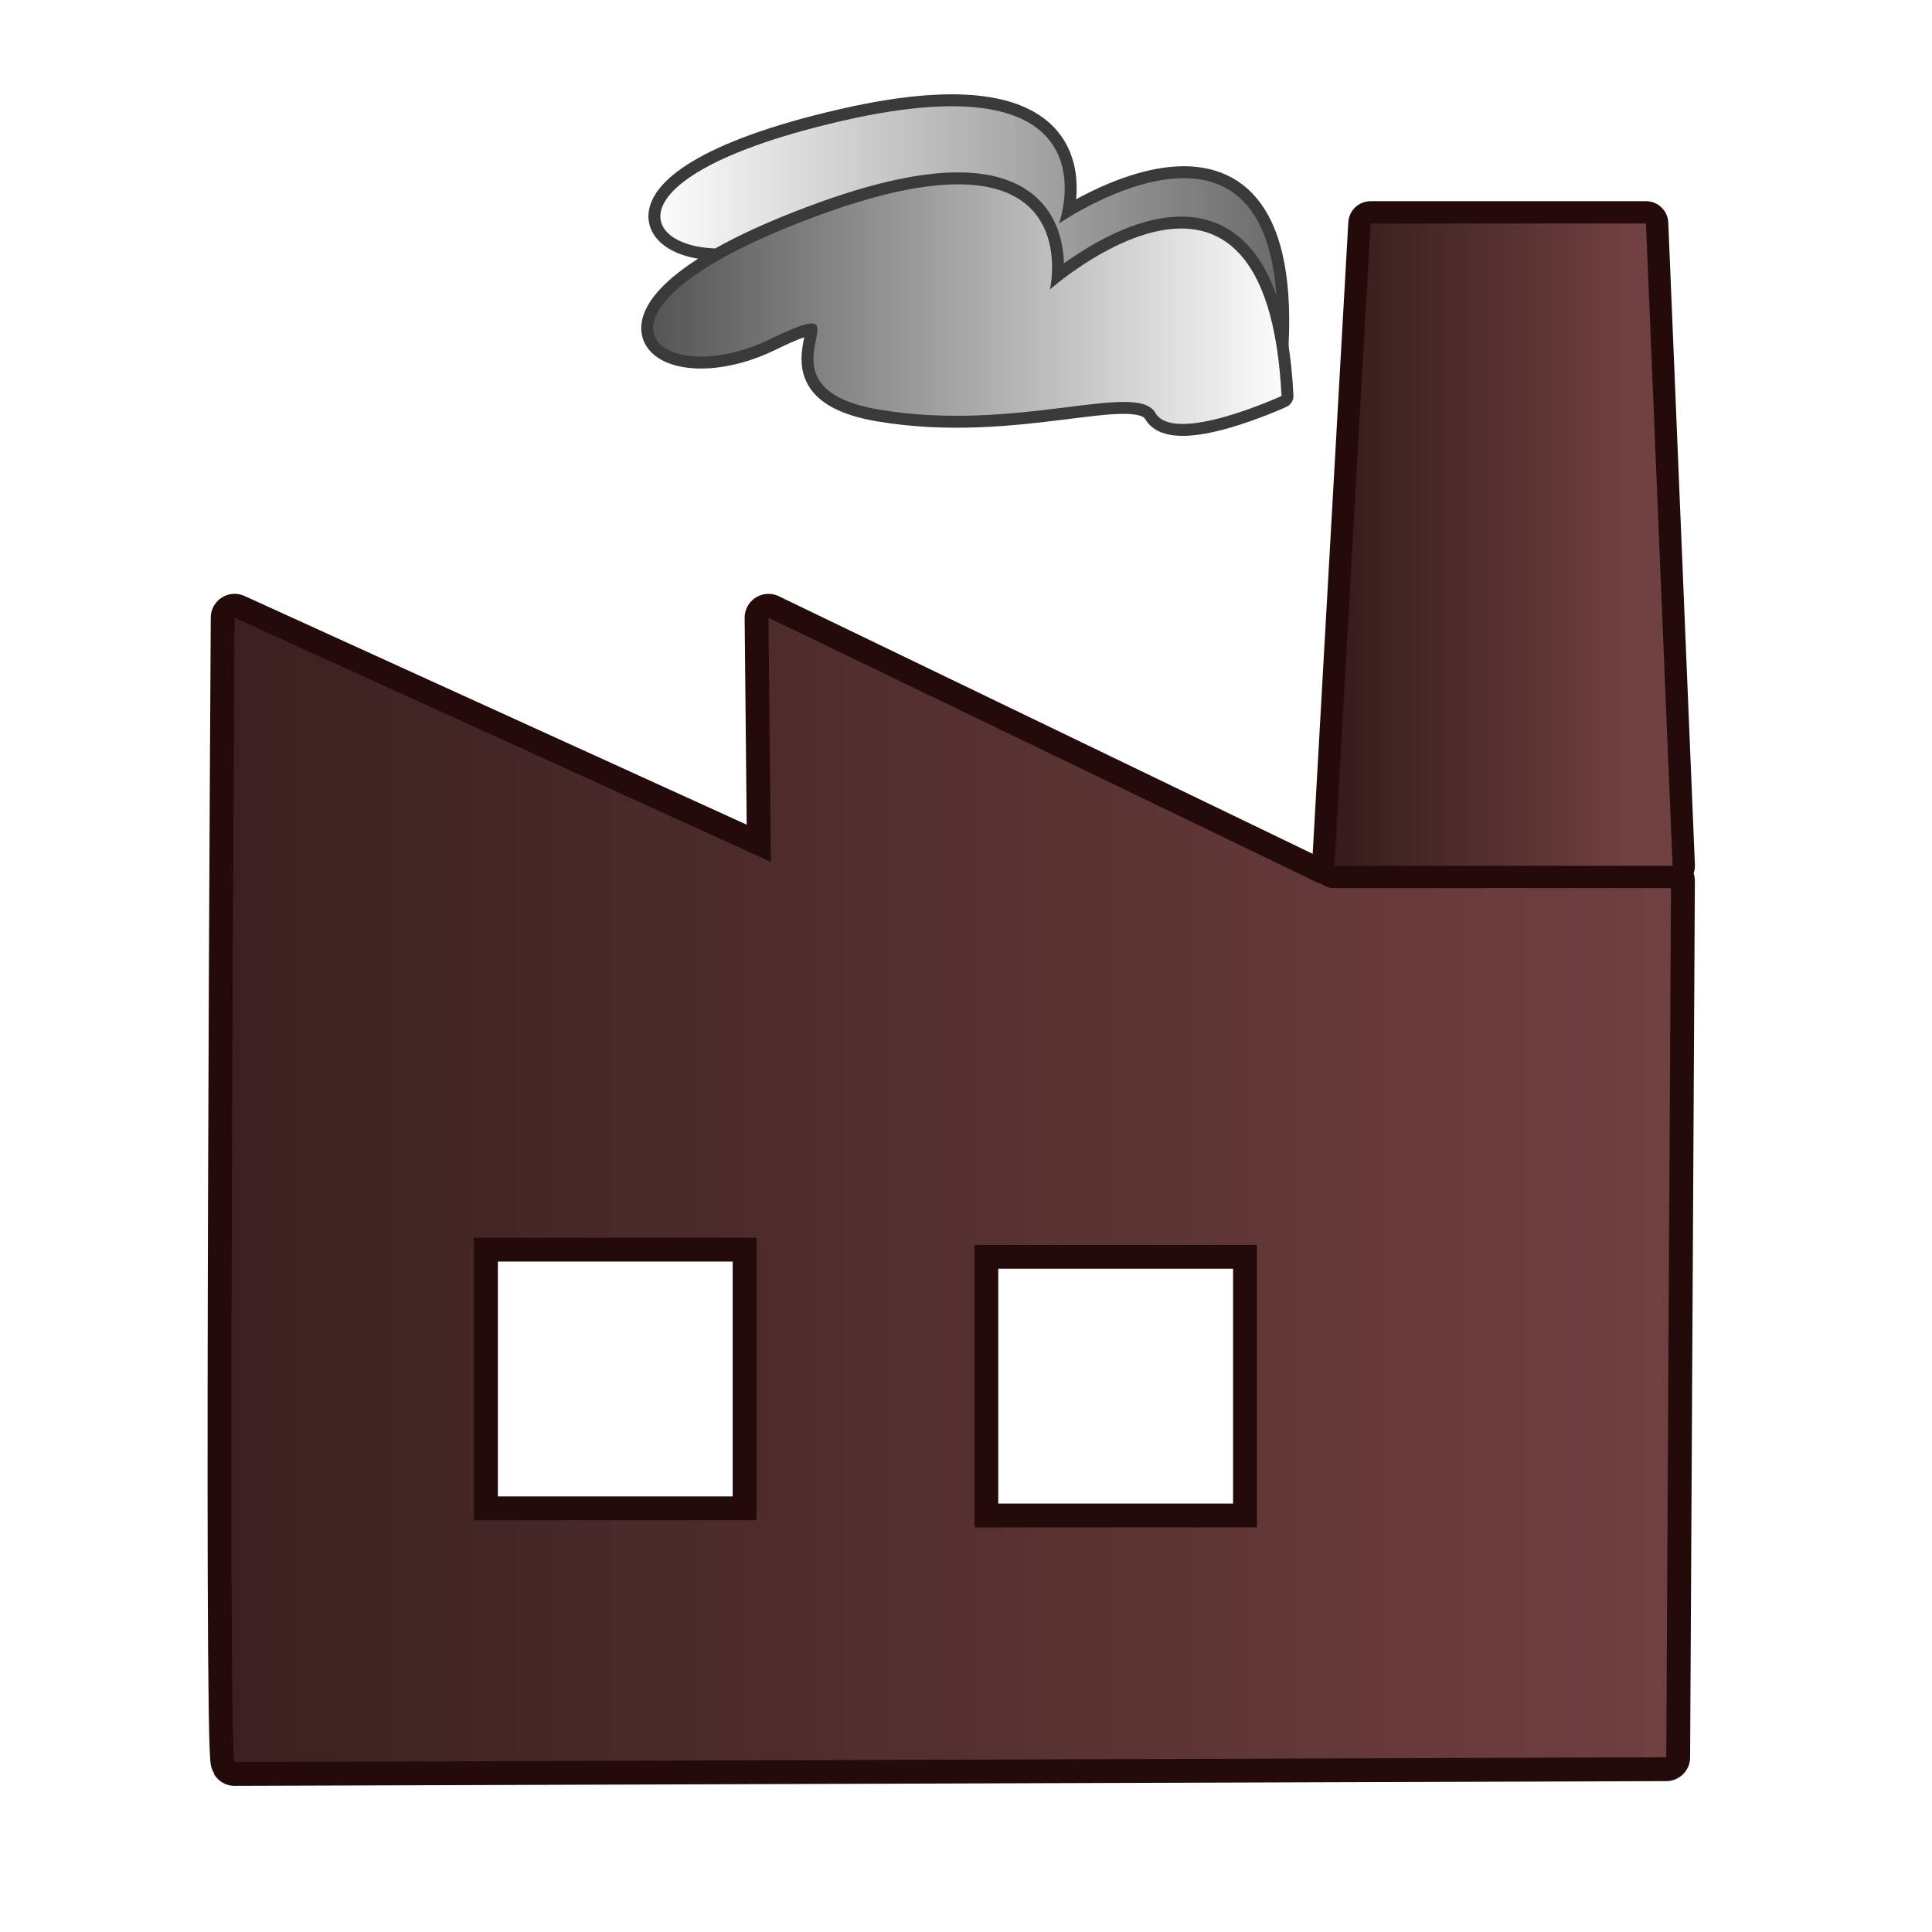
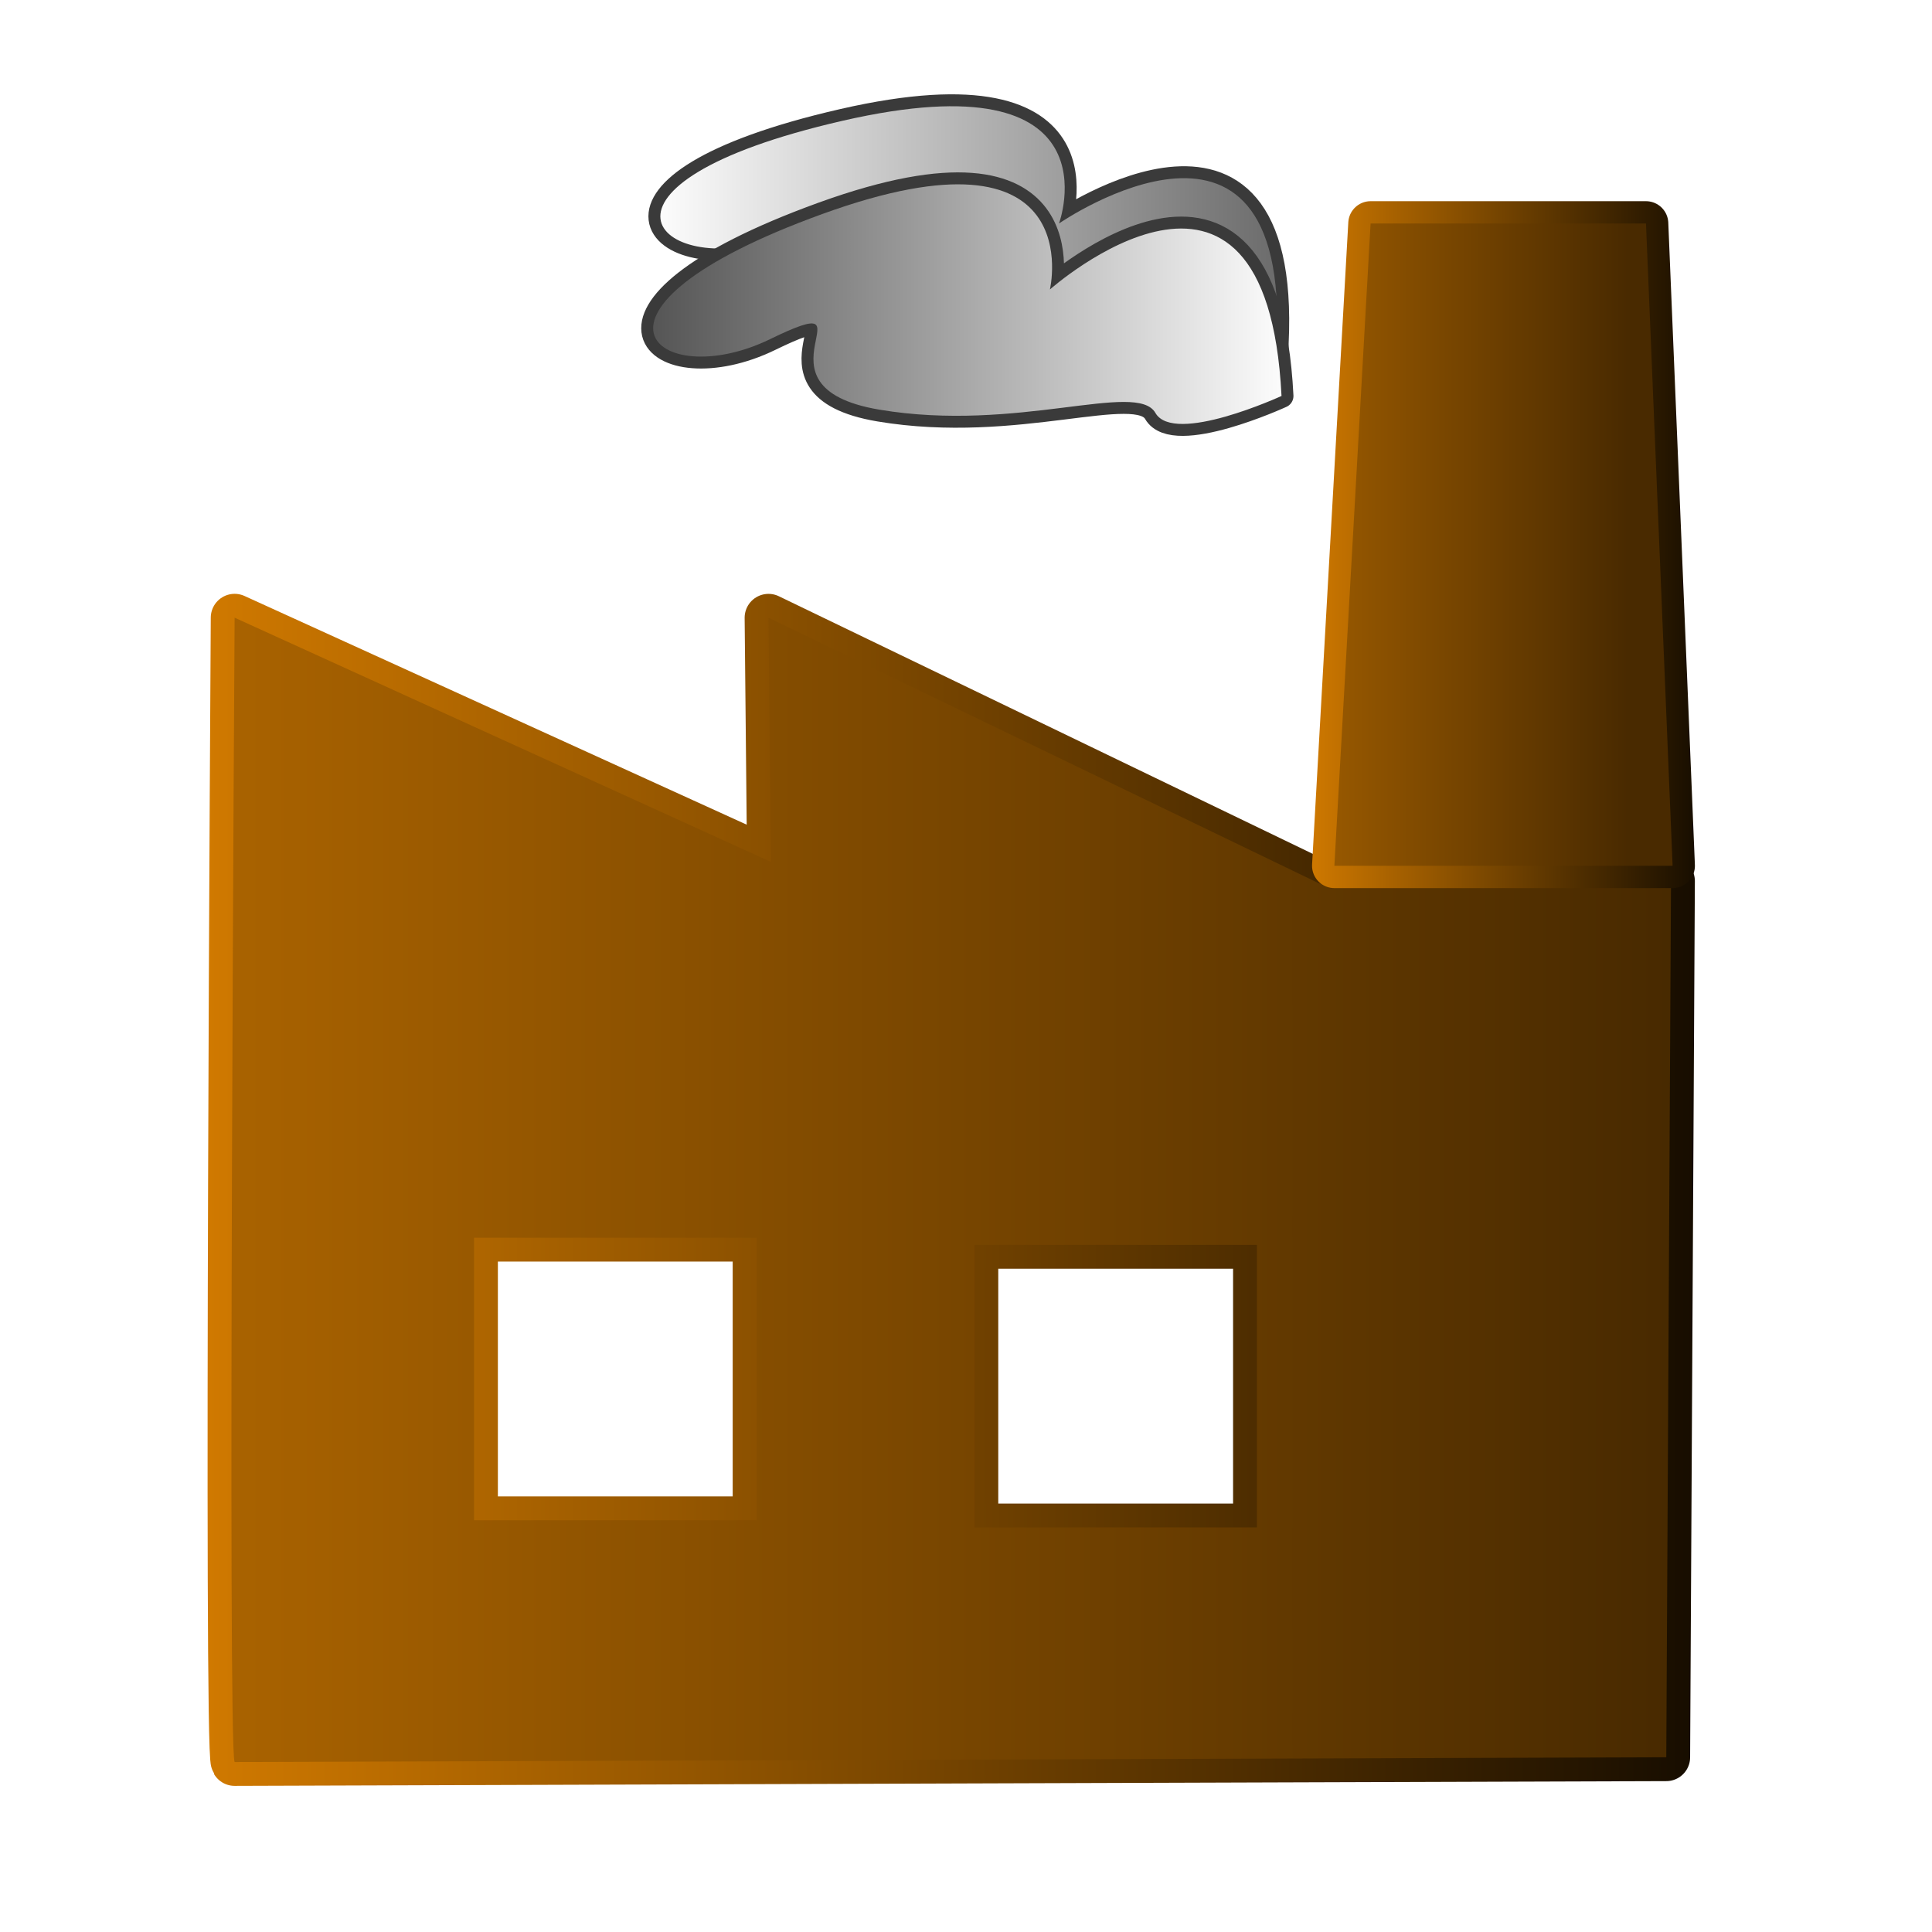
<svg xmlns="http://www.w3.org/2000/svg" xmlns:xlink="http://www.w3.org/1999/xlink" width="81" height="81" viewBox="0 0 48 48" version="1.1" id="svg3">
  <defs id="defs3">
+     <linearGradient id="linearGradient13">
+       <stop style="stop-color:#ce7800;stop-opacity:1;" offset="0" id="stop13" />
+       <stop style="stop-color:#180e00;stop-opacity:1;" offset="1" id="stop14" />
+     </linearGradient>
+     <linearGradient id="linearGradient5">
+       <stop style="stop-color:#d07900;stop-opacity:1;" offset="0" id="stop10" />
+       <stop style="stop-color:#170d00;stop-opacity:1;" offset="1" id="stop11" />
+     </linearGradient>
    <linearGradient id="linearGradient7">
-       <stop style="stop-color:#261414;stop-opacity:1;" offset="0" id="stop7" />
-       <stop style="stop-color:#714040;stop-opacity:1;" offset="1" id="stop9" />
+       <stop style="stop-color:#a86200;stop-opacity:1;" offset="0" id="stop9" />
+       <stop style="stop-color:#492a00;stop-opacity:1;" offset="1" id="stop7" />
    </linearGradient>
    <linearGradient id="linearGradient3">
-       <stop style="stop-color:#3a2020;stop-opacity:1;" offset="0" id="stop5" />
-       <stop style="stop-color:#714040;stop-opacity:1;" offset="1" id="stop6" />
+       <stop style="stop-color:#aa6300;stop-opacity:1;" offset="0" id="stop6" />
+       <stop style="stop-color:#472900;stop-opacity:1;" offset="1" id="stop5" />
    </linearGradient>
    <clipPath clipPathUnits="userSpaceOnUse" id="clipPath98">
      <rect style="fill:#ff0000;stroke:none;stroke-width:3;stroke-linecap:square;stroke-linejoin:miter;paint-order:stroke markers fill;stop-color:#000000" id="rect98" width="78" height="45.033" x="763.613" y="452.824" />
    </clipPath>
    <clipPath clipPathUnits="userSpaceOnUse" id="clipPath25">
      <rect style="fill:#ff0000;stroke:none;stroke-width:3;stroke-linecap:square;stroke-linejoin:miter;paint-order:stroke markers fill;stop-color:#000000" id="rect25-8" width="78" height="45.033" x="763.613" y="452.824" />
    </clipPath>
    <clipPath clipPathUnits="userSpaceOnUse" id="clipPath51">
      <path id="path51" style="stroke-width:0.1;stroke-linecap:square;paint-order:markers fill stroke;stop-color:#000000" d="m 1806.499,-753.523 h 1637.265 v 66.905 H 1806.499 Z" />
    </clipPath>
    <clipPath clipPathUnits="userSpaceOnUse" id="clipPath5">
      <rect style="fill:#000000;stroke:#000000;stroke-width:0;stroke-linejoin:bevel;paint-order:stroke markers fill;stop-color:#000000" id="rect5-4" width="20" height="200" x="530" y="595" />
    </clipPath>
    <clipPath clipPathUnits="userSpaceOnUse" id="clipPath84">
      <path id="path84" style="stroke-width:0.1;stroke-linecap:square;paint-order:markers fill stroke;stop-color:#000000" d="m 1691.199,-792.32 h 1634.892 v 92.828 H 1691.199 Z" />
    </clipPath>
    <clipPath clipPathUnits="userSpaceOnUse" id="clipPath54">
      <path id="path54" style="stroke-width:0.1;stroke-linecap:square;paint-order:markers fill stroke;stop-color:#000000" d="m 1691.199,-792.32 h 1634.892 v 92.828 H 1691.199 Z" />
    </clipPath>
    <linearGradient id="swatch12">
      <stop style="stop-color:#742d7d;stop-opacity:1;" offset="0" id="stop12" />
    </linearGradient>
    <linearGradient id="swatch8">
      <stop style="stop-color:#000000;stop-opacity:1;" offset="0" id="stop8" />
    </linearGradient>
    <linearGradient id="linearGradient2">
      <stop style="stop-color:#ffffff;stop-opacity:1;" offset="0" id="stop4" />
      <stop style="stop-color:#696969;stop-opacity:1;" offset="1" id="stop3" />
    </linearGradient>
    <linearGradient id="linearGradient1">
      <stop style="stop-color:#525252;stop-opacity:1;" offset="0" id="stop1" />
      <stop style="stop-color:#ffffff;stop-opacity:1;" offset="1" id="stop2" />
    </linearGradient>
    <linearGradient xlink:href="#linearGradient3" id="linearGradient6" x1="5.423" y1="29.595" x2="41.842" y2="29.595" gradientUnits="userSpaceOnUse" />
    <linearGradient xlink:href="#linearGradient7" id="linearGradient9" x1="31.525" y1="15.375" x2="40.445" y2="15.375" gradientUnits="userSpaceOnUse" />
    <linearGradient xlink:href="#linearGradient1" id="linearGradient4" x1="15.932" y1="7.556" x2="32.135" y2="7.556" gradientUnits="userSpaceOnUse" />
    <linearGradient xlink:href="#linearGradient2" id="linearGradient11" x1="16.109" y1="5.962" x2="32.03" y2="5.962" gradientUnits="userSpaceOnUse" />
+     <linearGradient xlink:href="#linearGradient5" id="linearGradient12" x1="5.157" y1="29.561" x2="42.109" y2="29.561" gradientUnits="userSpaceOnUse" />
+     <linearGradient xlink:href="#linearGradient13" id="linearGradient14" x1="32.597" y1="13.532" x2="42.109" y2="13.532" gradientUnits="userSpaceOnUse" />
  </defs>
-   <path id="path3" style="fill:url(#linearGradient6);fill-opacity:1;stroke:#240b0b;stroke-width:1.185;stroke-linecap:round;stroke-linejoin:round;stroke-miterlimit:5.4;stroke-dasharray:none;stroke-opacity:1;paint-order:stroke fill markers" d="m 5.829,15.346 c 0,0 -0.178,28.133 0,28.431 l 35.569,-0.118 0.118,-21.77 -8.743,0.059 -13.68,-6.601 0.06,6.067 z M 11.777,30.751 h 7.019 v 7.019 H 11.777 Z m 12.432,0.178 h 7.019 v 7.019 h -7.019 z" />
-   <path style="fill:url(#linearGradient9);fill-opacity:1;stroke:#240b0b;stroke-width:1.109;stroke-linecap:round;stroke-linejoin:round;stroke-miterlimit:5.4;stroke-dasharray:none;stroke-opacity:1;paint-order:stroke fill markers" d="m 33.152,21.51 h 8.403 L 40.894,5.553 H 34.052 Z" id="path9" />
+   <path id="path3" style="fill:url(#linearGradient6);fill-opacity:1;stroke:url(#linearGradient12);stroke-width:1.185;stroke-linecap:round;stroke-linejoin:round;stroke-miterlimit:5.4;stroke-dasharray:none;stroke-opacity:1;paint-order:stroke fill markers" d="m 5.829,15.346 c 0,0 -0.178,28.133 0,28.431 l 35.569,-0.118 0.118,-21.77 -8.743,0.059 -13.68,-6.601 0.06,6.067 z M 11.777,30.751 h 7.019 v 7.019 H 11.777 Z m 12.432,0.178 h 7.019 v 7.019 h -7.019 z" />
+   <path style="fill:url(#linearGradient9);fill-opacity:1;stroke:url(#linearGradient14);stroke-width:1.109;stroke-linecap:round;stroke-linejoin:round;stroke-miterlimit:5.4;stroke-dasharray:none;stroke-opacity:1;paint-order:stroke fill markers" d="m 33.152,21.51 h 8.403 L 40.894,5.553 H 34.052 Z" id="path9" />
  <path style="fill:url(#linearGradient11);fill-opacity:1;stroke:#3a3a3a;stroke-width:0.593;stroke-linecap:round;stroke-linejoin:round;stroke-miterlimit:5.4;stroke-dasharray:none;stroke-opacity:1;paint-order:stroke fill markers" d="M 31.699,8.878 C 32.236,1.462 26.311,5.552 26.311,5.552 c 0,0 1.518,-4.134 -5.379,-2.551 -6.896,1.583 -4.604,3.936 -1.679,2.932 2.925,-1.004 -0.844,1.078 2.49,2.067 3.334,0.989 6.433,0.056 6.796,0.914 0.362,0.858 3.161,-0.035 3.161,-0.035 z" id="path10" />
  <path style="fill:url(#linearGradient4);fill-opacity:1;stroke:#3a3a3a;stroke-width:0.593;stroke-linecap:round;stroke-linejoin:round;stroke-miterlimit:5.4;stroke-dasharray:none;stroke-opacity:1;paint-order:stroke fill markers" d="m 31.839,9.838 c -0.37,-7.426 -5.754,-2.646 -5.754,-2.646 0,0 1.003,-4.288 -5.65,-1.877 -6.652,2.411 -4.091,4.467 -1.309,3.114 2.782,-1.353 -0.707,1.173 2.723,1.749 3.429,0.576 6.392,-0.727 6.856,0.08 0.464,0.807 3.133,-0.42 3.133,-0.42 z" id="path2" />
</svg>
